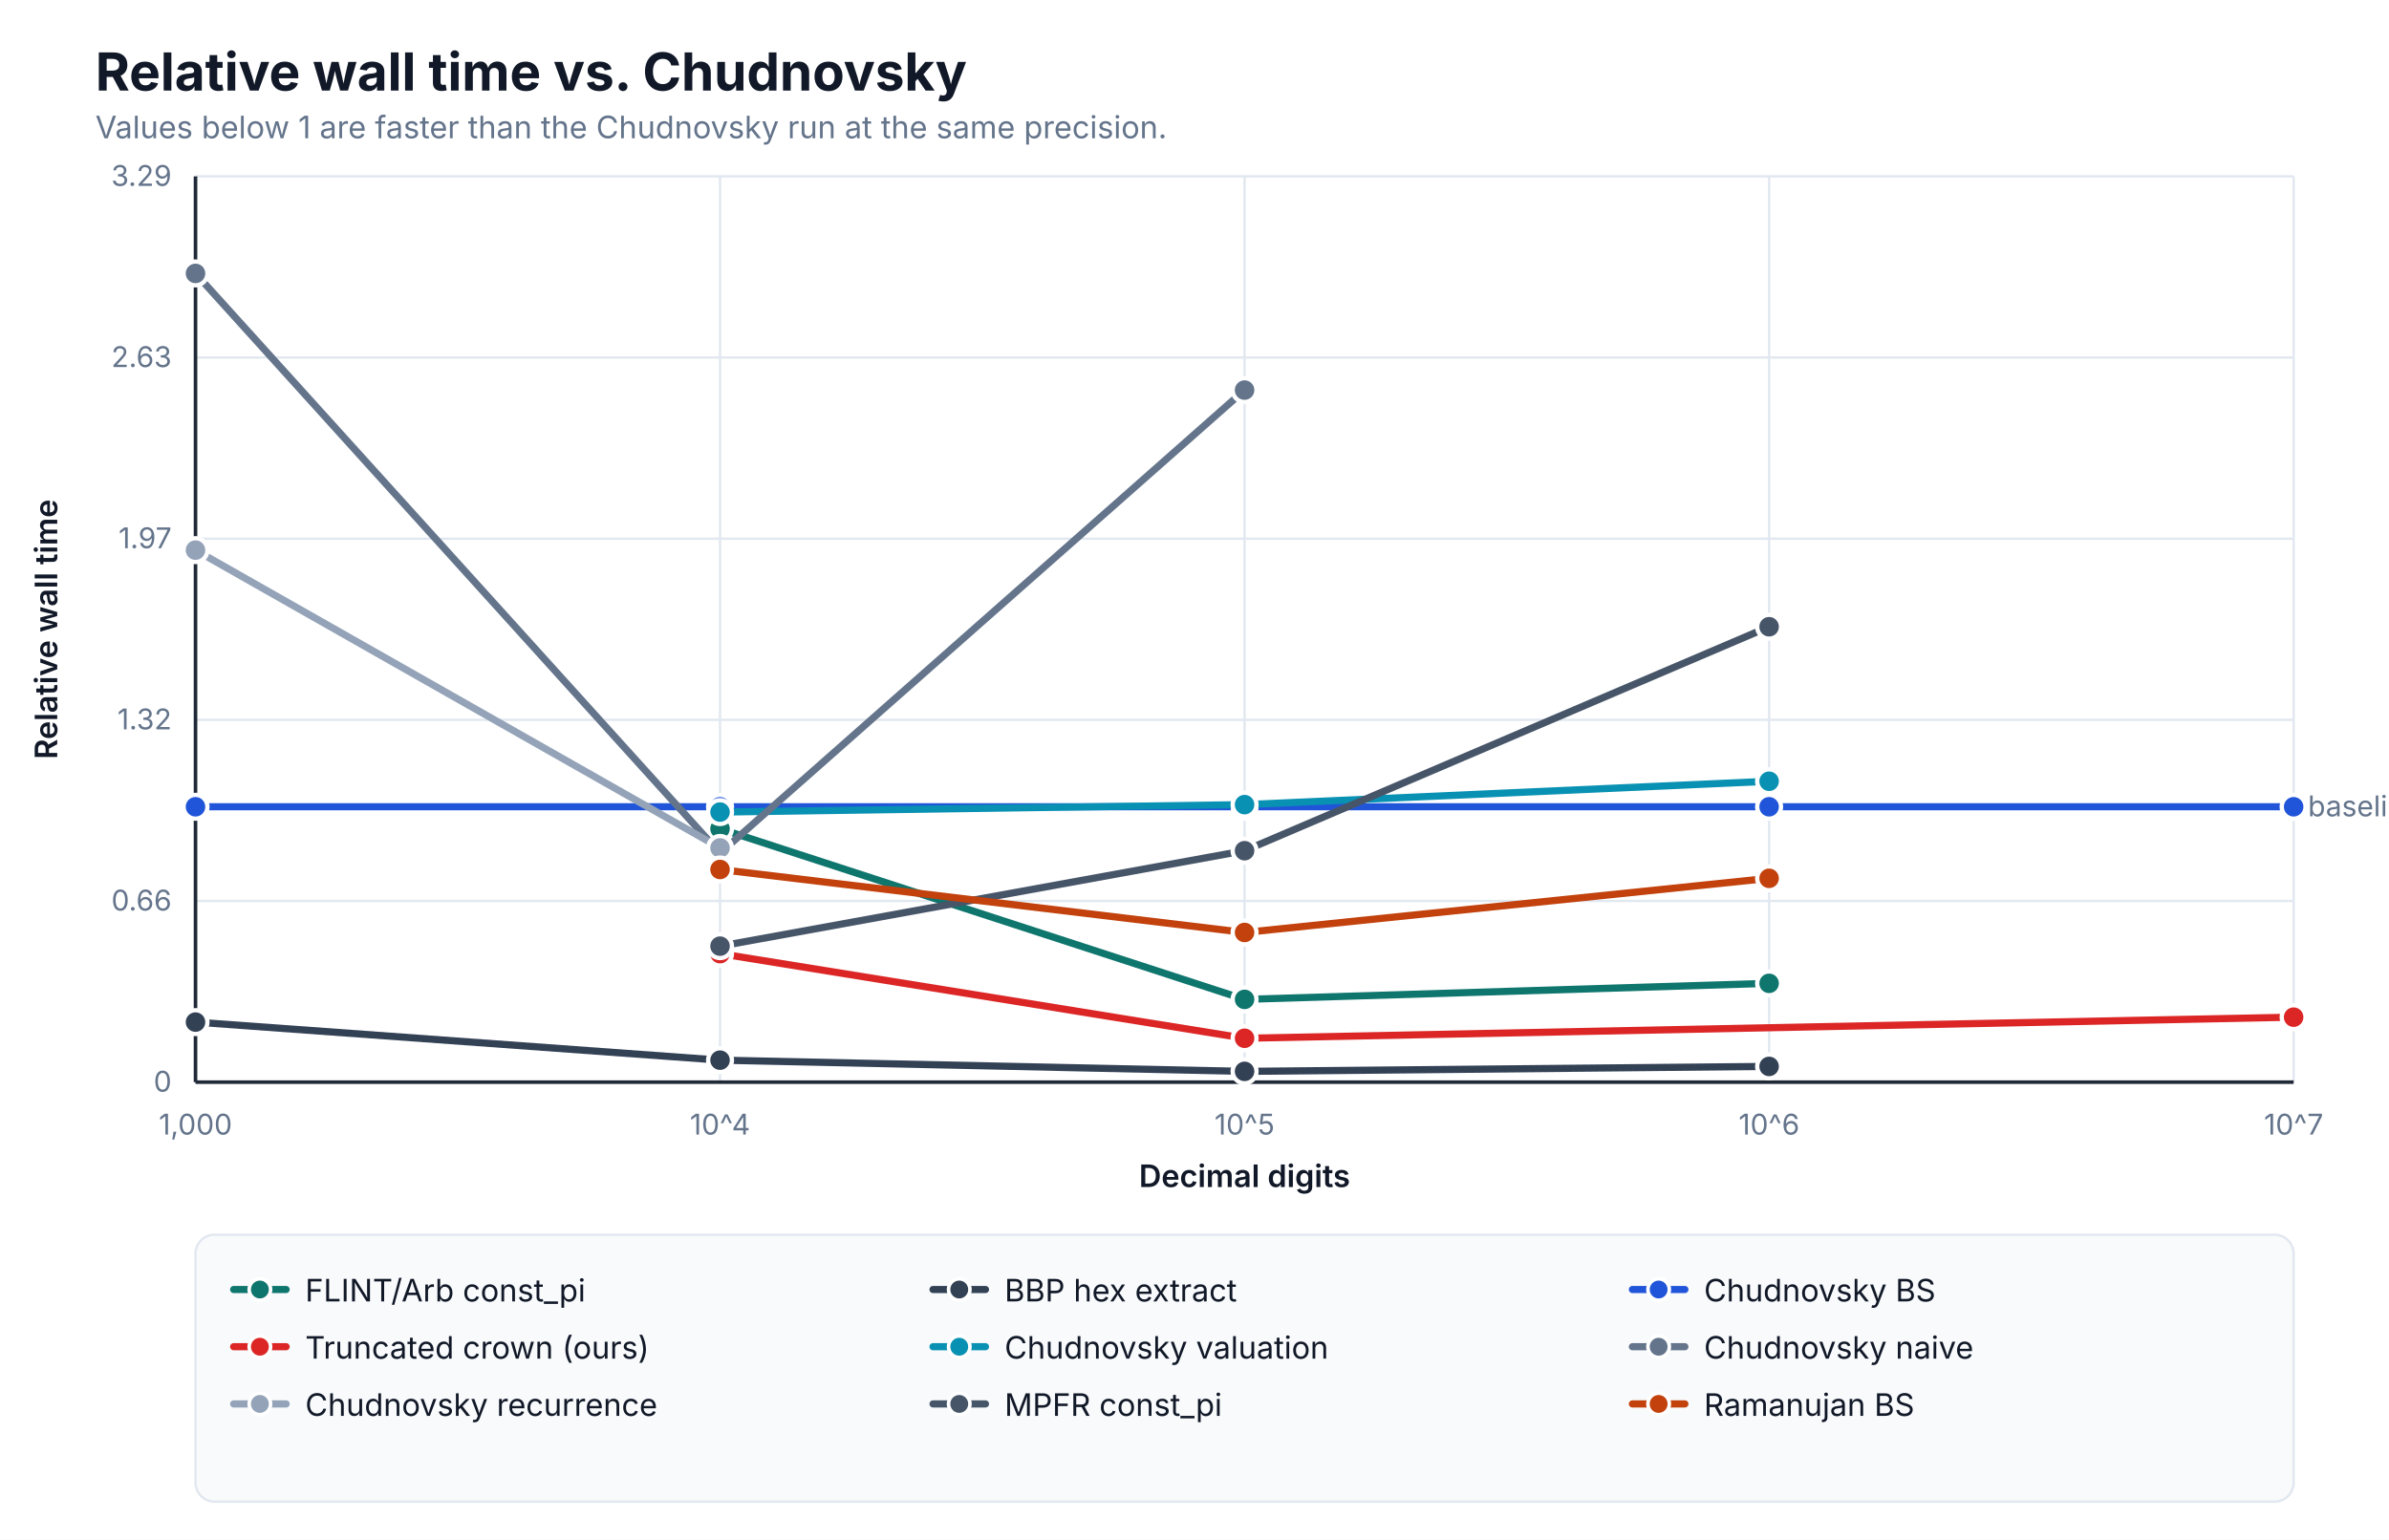
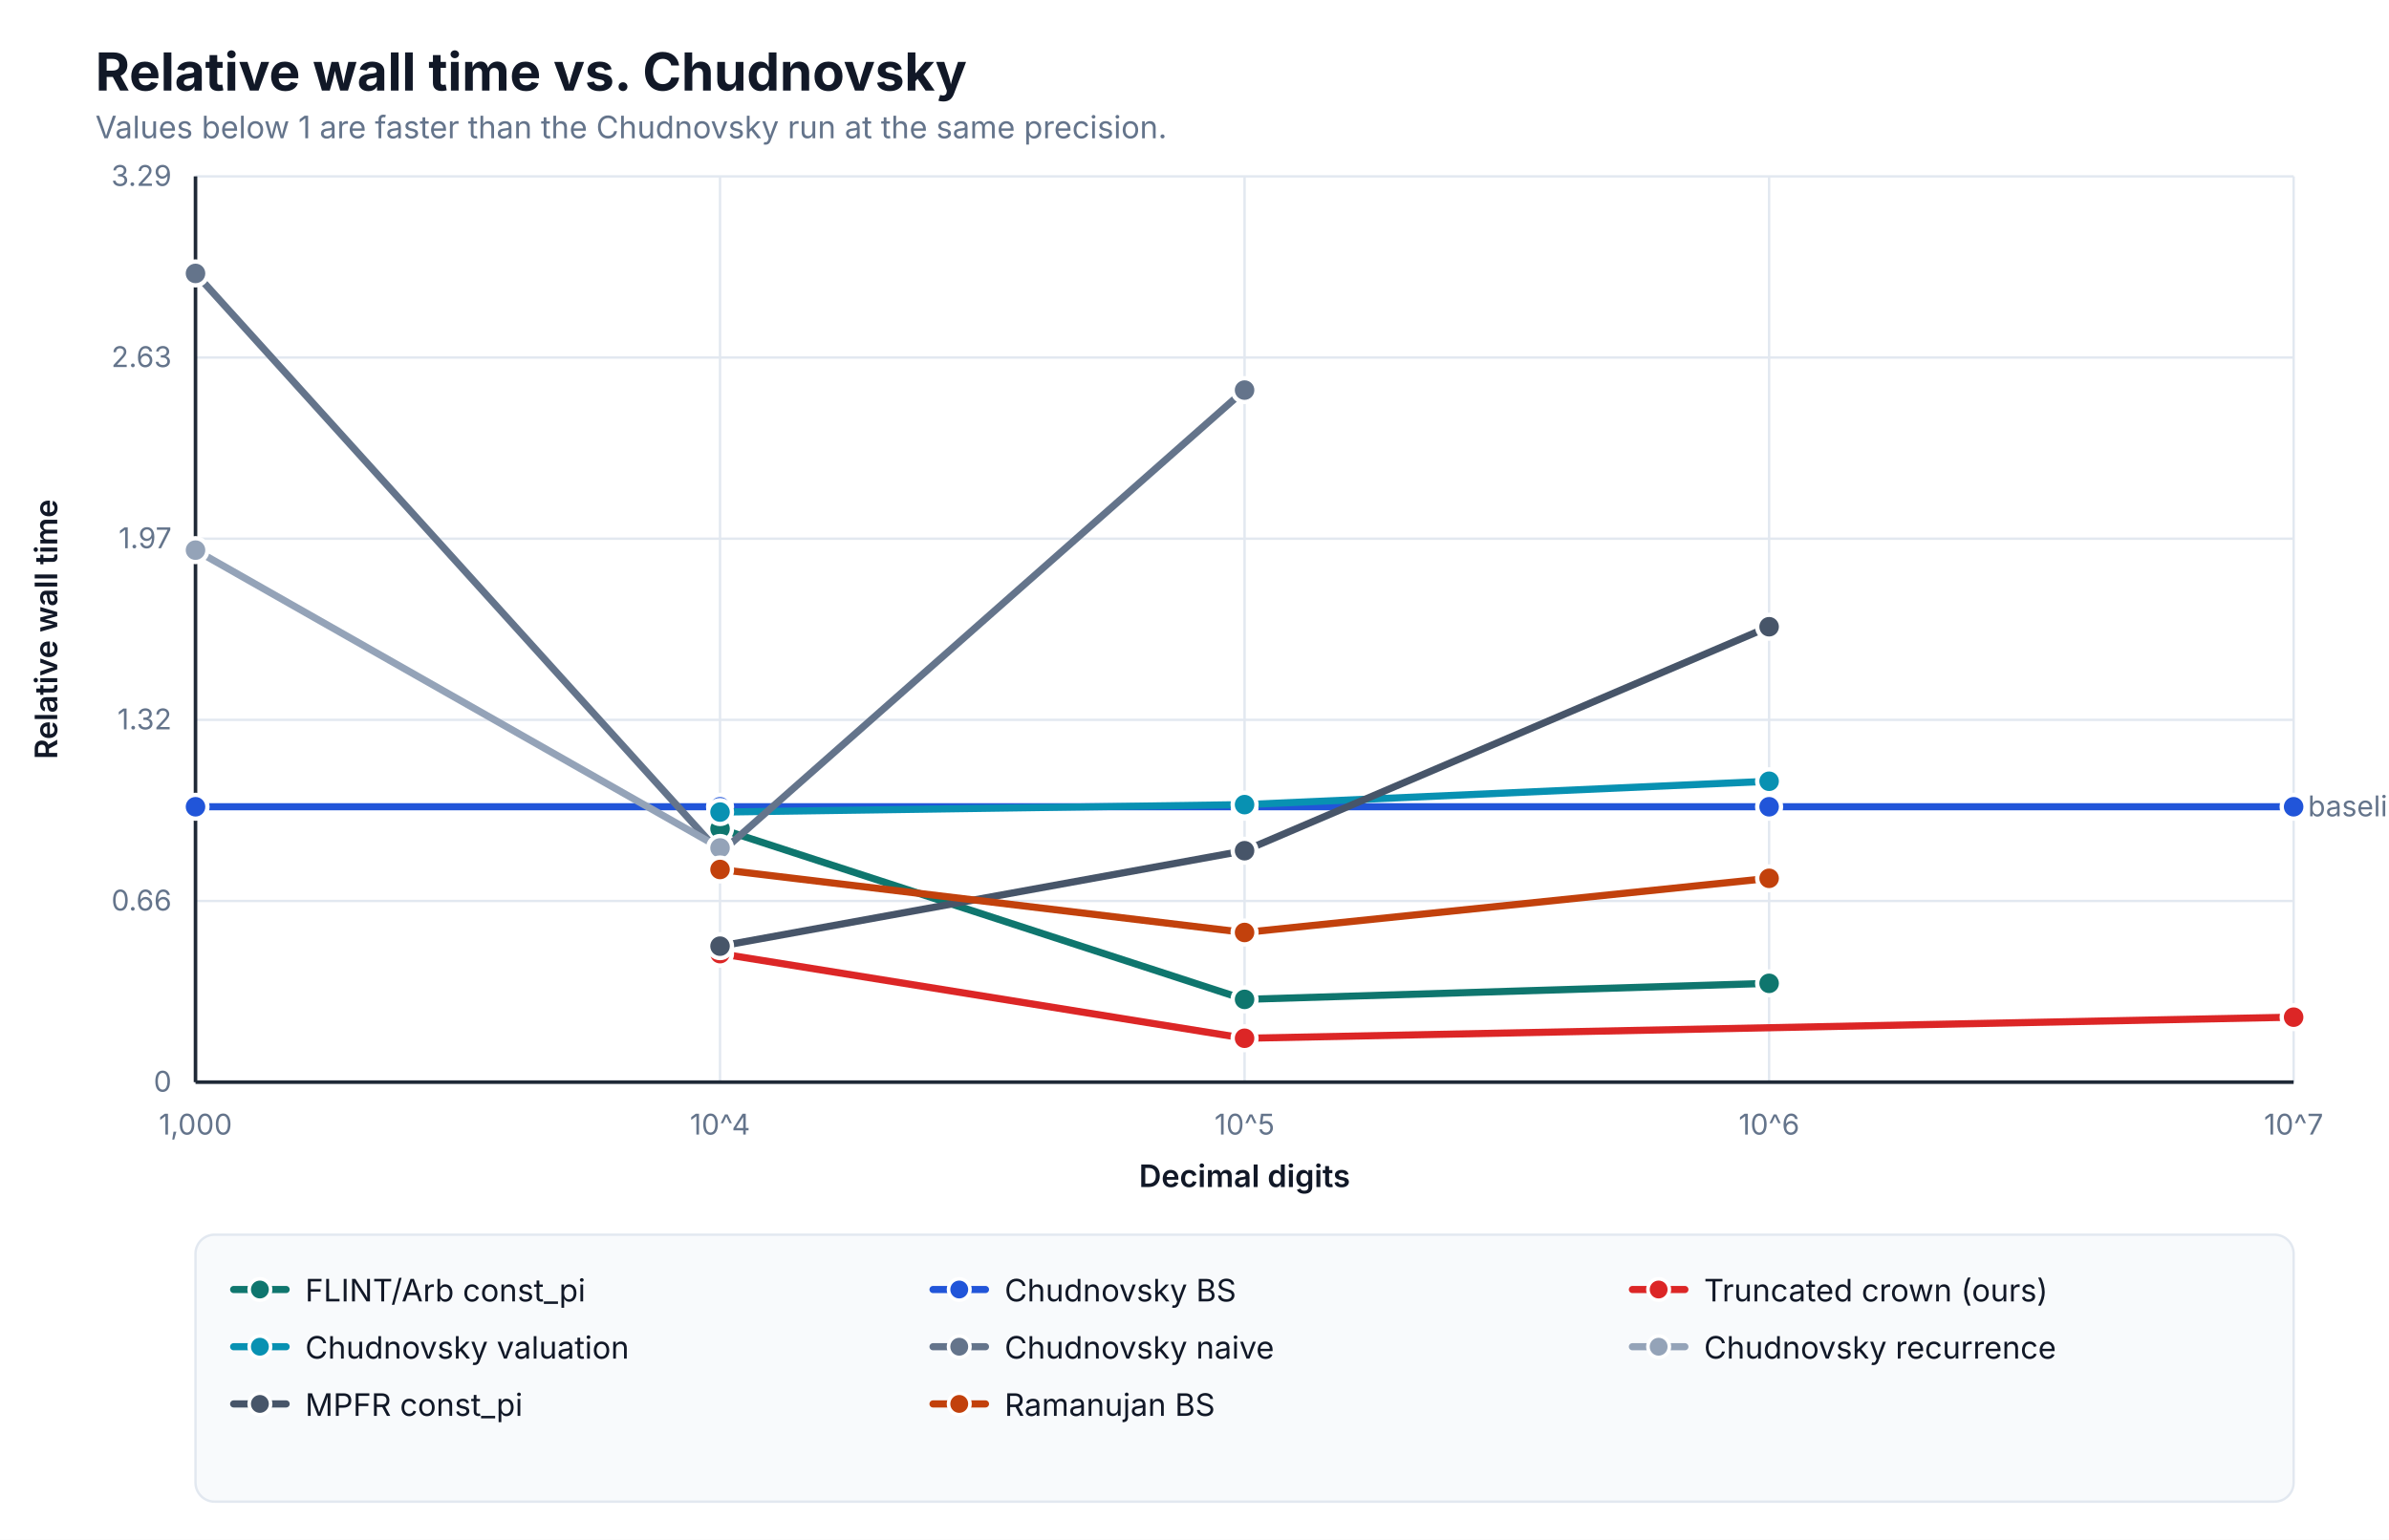
<svg xmlns="http://www.w3.org/2000/svg" viewBox="0 0 1002 646" role="img" aria-labelledby="title desc">
  <style>text{font-family:-apple-system,BlinkMacSystemFont,'Segoe UI',sans-serif}.title{font-size:22px;font-weight:700;fill:#111827}.subtitle{font-size:13px;fill:#64748b}.axis{stroke:#1f2937;stroke-width:1.5}.grid{stroke:#e2e8f0;stroke-width:1}.tick{font-size:12px;fill:#64748b}.label{font-size:13px;font-weight:600;fill:#111827}.legend{font-size:13px;fill:#111827}.legend-box{fill:#f8fafc;stroke:#e2e8f0;stroke-width:1}.refline{stroke:#94a3b8;stroke-width:1.5;stroke-dasharray:6 4}</style>
  <rect width="1002" height="646" fill="#fff" />
  <text class="title" x="40" y="38">Relative wall time vs. Chudnovsky</text>
  <text class="subtitle" x="40" y="58">Values below 1 are faster than the Chudnovsky run at the same precision.</text>
  <line class="grid" x1="82" y1="74" x2="82" y2="454" />
  <text class="tick" x="82" y="476" text-anchor="middle">1,000</text>
  <line class="grid" x1="302" y1="74" x2="302" y2="454" />
  <text class="tick" x="302" y="476" text-anchor="middle">10^4</text>
  <line class="grid" x1="522" y1="74" x2="522" y2="454" />
  <text class="tick" x="522" y="476" text-anchor="middle">10^5</text>
  <line class="grid" x1="742" y1="74" x2="742" y2="454" />
  <text class="tick" x="742" y="476" text-anchor="middle">10^6</text>
  <line class="grid" x1="962" y1="74" x2="962" y2="454" />
  <text class="tick" x="962" y="476" text-anchor="middle">10^7</text>
  <line class="grid" x1="82" y1="454" x2="962" y2="454" />
  <text class="tick" x="72" y="458" text-anchor="end">0</text>
  <line class="grid" x1="82" y1="378" x2="962" y2="378" />
  <text class="tick" x="72" y="382" text-anchor="end">0.66</text>
  <line class="grid" x1="82" y1="302" x2="962" y2="302" />
  <text class="tick" x="72" y="306" text-anchor="end">1.32</text>
  <line class="grid" x1="82" y1="226" x2="962" y2="226" />
  <text class="tick" x="72" y="230" text-anchor="end">1.97</text>
  <line class="grid" x1="82" y1="150" x2="962" y2="150" />
  <text class="tick" x="72" y="154" text-anchor="end">2.63</text>
  <line class="grid" x1="82" y1="74" x2="962" y2="74" />
  <text class="tick" x="72" y="78" text-anchor="end">3.29</text>
  <line class="refline" x1="82" y1="338.47" x2="962" y2="338.47" />
  <text class="tick" x="968" y="342.47" text-anchor="start">baseline (1.0)</text>
  <line class="axis" x1="82" y1="454" x2="962" y2="454" />
  <line class="axis" x1="82" y1="74" x2="82" y2="454" />
  <text class="label" x="522" y="498" text-anchor="middle">Decimal digits</text>
  <text class="label" transform="translate(24 264) rotate(-90)" text-anchor="middle">Relative wall time</text>
  <path d="M302 347.67 L522 419.28 L742 412.55" fill="none" stroke="#0f766e" stroke-width="3" stroke-linejoin="round" stroke-linecap="round" />
  <circle cx="302" cy="347.67" r="5" fill="#0f766e" stroke="#fff" stroke-width="1.8" />
  <circle cx="522" cy="419.28" r="5" fill="#0f766e" stroke="#fff" stroke-width="1.8" />
  <circle cx="742" cy="412.55" r="5" fill="#0f766e" stroke="#fff" stroke-width="1.8" />
-   <path d="M82 428.81 L302 444.78 L522 449.48 L742 447.4" fill="none" stroke="#334155" stroke-width="3" stroke-linejoin="round" stroke-linecap="round" />
-   <circle cx="82" cy="428.81" r="5" fill="#334155" stroke="#fff" stroke-width="1.8" />
-   <circle cx="302" cy="444.78" r="5" fill="#334155" stroke="#fff" stroke-width="1.8" />
-   <circle cx="522" cy="449.48" r="5" fill="#334155" stroke="#fff" stroke-width="1.8" />
-   <circle cx="742" cy="447.4" r="5" fill="#334155" stroke="#fff" stroke-width="1.8" />
  <path d="M82 338.47 L302 338.47 L522 338.47 L742 338.47 L962 338.47" fill="none" stroke="#2155d9" stroke-width="3" stroke-linejoin="round" stroke-linecap="round" />
  <circle cx="82" cy="338.47" r="5" fill="#2155d9" stroke="#fff" stroke-width="1.8" />
  <circle cx="302" cy="338.47" r="5" fill="#2155d9" stroke="#fff" stroke-width="1.8" />
  <circle cx="522" cy="338.47" r="5" fill="#2155d9" stroke="#fff" stroke-width="1.8" />
  <circle cx="742" cy="338.47" r="5" fill="#2155d9" stroke="#fff" stroke-width="1.8" />
  <circle cx="962" cy="338.47" r="5" fill="#2155d9" stroke="#fff" stroke-width="1.8" />
  <path d="M302 400.09 L522 435.59 L962 426.74" fill="none" stroke="#dc2626" stroke-width="3" stroke-linejoin="round" stroke-linecap="round" />
  <circle cx="302" cy="400.09" r="5" fill="#dc2626" stroke="#fff" stroke-width="1.8" />
  <circle cx="522" cy="435.59" r="5" fill="#dc2626" stroke="#fff" stroke-width="1.8" />
  <circle cx="962" cy="426.74" r="5" fill="#dc2626" stroke="#fff" stroke-width="1.8" />
  <path d="M302 340.7 L522 337.57 L742 327.77" fill="none" stroke="#0891b2" stroke-width="3" stroke-linejoin="round" stroke-linecap="round" />
  <circle cx="302" cy="340.7" r="5" fill="#0891b2" stroke="#fff" stroke-width="1.8" />
  <circle cx="522" cy="337.57" r="5" fill="#0891b2" stroke="#fff" stroke-width="1.8" />
  <circle cx="742" cy="327.77" r="5" fill="#0891b2" stroke="#fff" stroke-width="1.8" />
  <path d="M82 114.71 L302 357.91 L522 163.66" fill="none" stroke="#64748b" stroke-width="3" stroke-linejoin="round" stroke-linecap="round" />
  <circle cx="82" cy="114.71" r="5" fill="#64748b" stroke="#fff" stroke-width="1.8" />
  <circle cx="302" cy="357.91" r="5" fill="#64748b" stroke="#fff" stroke-width="1.8" />
  <circle cx="522" cy="163.66" r="5" fill="#64748b" stroke="#fff" stroke-width="1.8" />
  <path d="M82 230.8 L302 355.74" fill="none" stroke="#94a3b8" stroke-width="3" stroke-linejoin="round" stroke-linecap="round" />
  <circle cx="82" cy="230.8" r="5" fill="#94a3b8" stroke="#fff" stroke-width="1.8" />
  <circle cx="302" cy="355.74" r="5" fill="#94a3b8" stroke="#fff" stroke-width="1.8" />
  <path d="M302 396.95 L522 356.91 L742 262.94" fill="none" stroke="#475569" stroke-width="3" stroke-linejoin="round" stroke-linecap="round" />
  <circle cx="302" cy="396.95" r="5" fill="#475569" stroke="#fff" stroke-width="1.8" />
  <circle cx="522" cy="356.91" r="5" fill="#475569" stroke="#fff" stroke-width="1.8" />
  <circle cx="742" cy="262.94" r="5" fill="#475569" stroke="#fff" stroke-width="1.8" />
  <path d="M302 364.78 L522 391.21 L742 368.49" fill="none" stroke="#c2410c" stroke-width="3" stroke-linejoin="round" stroke-linecap="round" />
  <circle cx="302" cy="364.78" r="5" fill="#c2410c" stroke="#fff" stroke-width="1.8" />
  <circle cx="522" cy="391.21" r="5" fill="#c2410c" stroke="#fff" stroke-width="1.8" />
  <circle cx="742" cy="368.49" r="5" fill="#c2410c" stroke="#fff" stroke-width="1.8" />
  <rect class="legend-box" x="82" y="518" width="880" height="112" rx="8" />
  <line x1="98" y1="541" x2="120" y2="541" stroke="#0f766e" stroke-width="3" stroke-linecap="round" />
  <circle cx="109" cy="541" r="4.5" fill="#0f766e" stroke="#fff" stroke-width="1.5" />
  <text class="legend" x="128" y="546">FLINT/Arb const_pi</text>
-   <line x1="391.33" y1="541" x2="413.33" y2="541" stroke="#334155" stroke-width="3" stroke-linecap="round" />
-   <circle cx="402.33" cy="541" r="4.5" fill="#334155" stroke="#fff" stroke-width="1.5" />
-   <text class="legend" x="421.33" y="546">BBP hex extract</text>
-   <line x1="684.67" y1="541" x2="706.67" y2="541" stroke="#2155d9" stroke-width="3" stroke-linecap="round" />
-   <circle cx="695.67" cy="541" r="4.5" fill="#2155d9" stroke="#fff" stroke-width="1.5" />
-   <text class="legend" x="714.67" y="546">Chudnovsky BS</text>
-   <line x1="98" y1="565" x2="120" y2="565" stroke="#dc2626" stroke-width="3" stroke-linecap="round" />
-   <circle cx="109" cy="565" r="4.5" fill="#dc2626" stroke="#fff" stroke-width="1.5" />
-   <text class="legend" x="128" y="570">Truncated crown (ours)</text>
-   <line x1="391.33" y1="565" x2="413.33" y2="565" stroke="#0891b2" stroke-width="3" stroke-linecap="round" />
-   <circle cx="402.33" cy="565" r="4.5" fill="#0891b2" stroke="#fff" stroke-width="1.5" />
-   <text class="legend" x="421.33" y="570">Chudnovsky valuation</text>
-   <line x1="684.67" y1="565" x2="706.67" y2="565" stroke="#64748b" stroke-width="3" stroke-linecap="round" />
-   <circle cx="695.67" cy="565" r="4.5" fill="#64748b" stroke="#fff" stroke-width="1.5" />
-   <text class="legend" x="714.67" y="570">Chudnovsky naive</text>
-   <line x1="98" y1="589" x2="120" y2="589" stroke="#94a3b8" stroke-width="3" stroke-linecap="round" />
-   <circle cx="109" cy="589" r="4.5" fill="#94a3b8" stroke="#fff" stroke-width="1.5" />
-   <text class="legend" x="128" y="594">Chudnovsky recurrence</text>
-   <line x1="391.33" y1="589" x2="413.33" y2="589" stroke="#475569" stroke-width="3" stroke-linecap="round" />
-   <circle cx="402.33" cy="589" r="4.5" fill="#475569" stroke="#fff" stroke-width="1.5" />
-   <text class="legend" x="421.33" y="594">MPFR const_pi</text>
-   <line x1="684.67" y1="589" x2="706.67" y2="589" stroke="#c2410c" stroke-width="3" stroke-linecap="round" />
-   <circle cx="695.67" cy="589" r="4.5" fill="#c2410c" stroke="#fff" stroke-width="1.5" />
-   <text class="legend" x="714.67" y="594">Ramanujan BS</text>
+   <line x1="391.33" y1="541" x2="413.33" y2="541" stroke="#2155d9" stroke-width="3" stroke-linecap="round" />
+   <circle cx="402.33" cy="541" r="4.5" fill="#2155d9" stroke="#fff" stroke-width="1.5" />
+   <text class="legend" x="421.33" y="546">Chudnovsky BS</text>
+   <line x1="684.67" y1="541" x2="706.67" y2="541" stroke="#dc2626" stroke-width="3" stroke-linecap="round" />
+   <circle cx="695.67" cy="541" r="4.5" fill="#dc2626" stroke="#fff" stroke-width="1.5" />
+   <text class="legend" x="714.67" y="546">Truncated crown (ours)</text>
+   <line x1="98" y1="565" x2="120" y2="565" stroke="#0891b2" stroke-width="3" stroke-linecap="round" />
+   <circle cx="109" cy="565" r="4.5" fill="#0891b2" stroke="#fff" stroke-width="1.5" />
+   <text class="legend" x="128" y="570">Chudnovsky valuation</text>
+   <line x1="391.33" y1="565" x2="413.33" y2="565" stroke="#64748b" stroke-width="3" stroke-linecap="round" />
+   <circle cx="402.33" cy="565" r="4.5" fill="#64748b" stroke="#fff" stroke-width="1.5" />
+   <text class="legend" x="421.33" y="570">Chudnovsky naive</text>
+   <line x1="684.67" y1="565" x2="706.67" y2="565" stroke="#94a3b8" stroke-width="3" stroke-linecap="round" />
+   <circle cx="695.67" cy="565" r="4.5" fill="#94a3b8" stroke="#fff" stroke-width="1.5" />
+   <text class="legend" x="714.67" y="570">Chudnovsky recurrence</text>
+   <line x1="98" y1="589" x2="120" y2="589" stroke="#475569" stroke-width="3" stroke-linecap="round" />
+   <circle cx="109" cy="589" r="4.5" fill="#475569" stroke="#fff" stroke-width="1.5" />
+   <text class="legend" x="128" y="594">MPFR const_pi</text>
+   <line x1="391.33" y1="589" x2="413.33" y2="589" stroke="#c2410c" stroke-width="3" stroke-linecap="round" />
+   <circle cx="402.33" cy="589" r="4.5" fill="#c2410c" stroke="#fff" stroke-width="1.5" />
+   <text class="legend" x="421.33" y="594">Ramanujan BS</text>
</svg>
